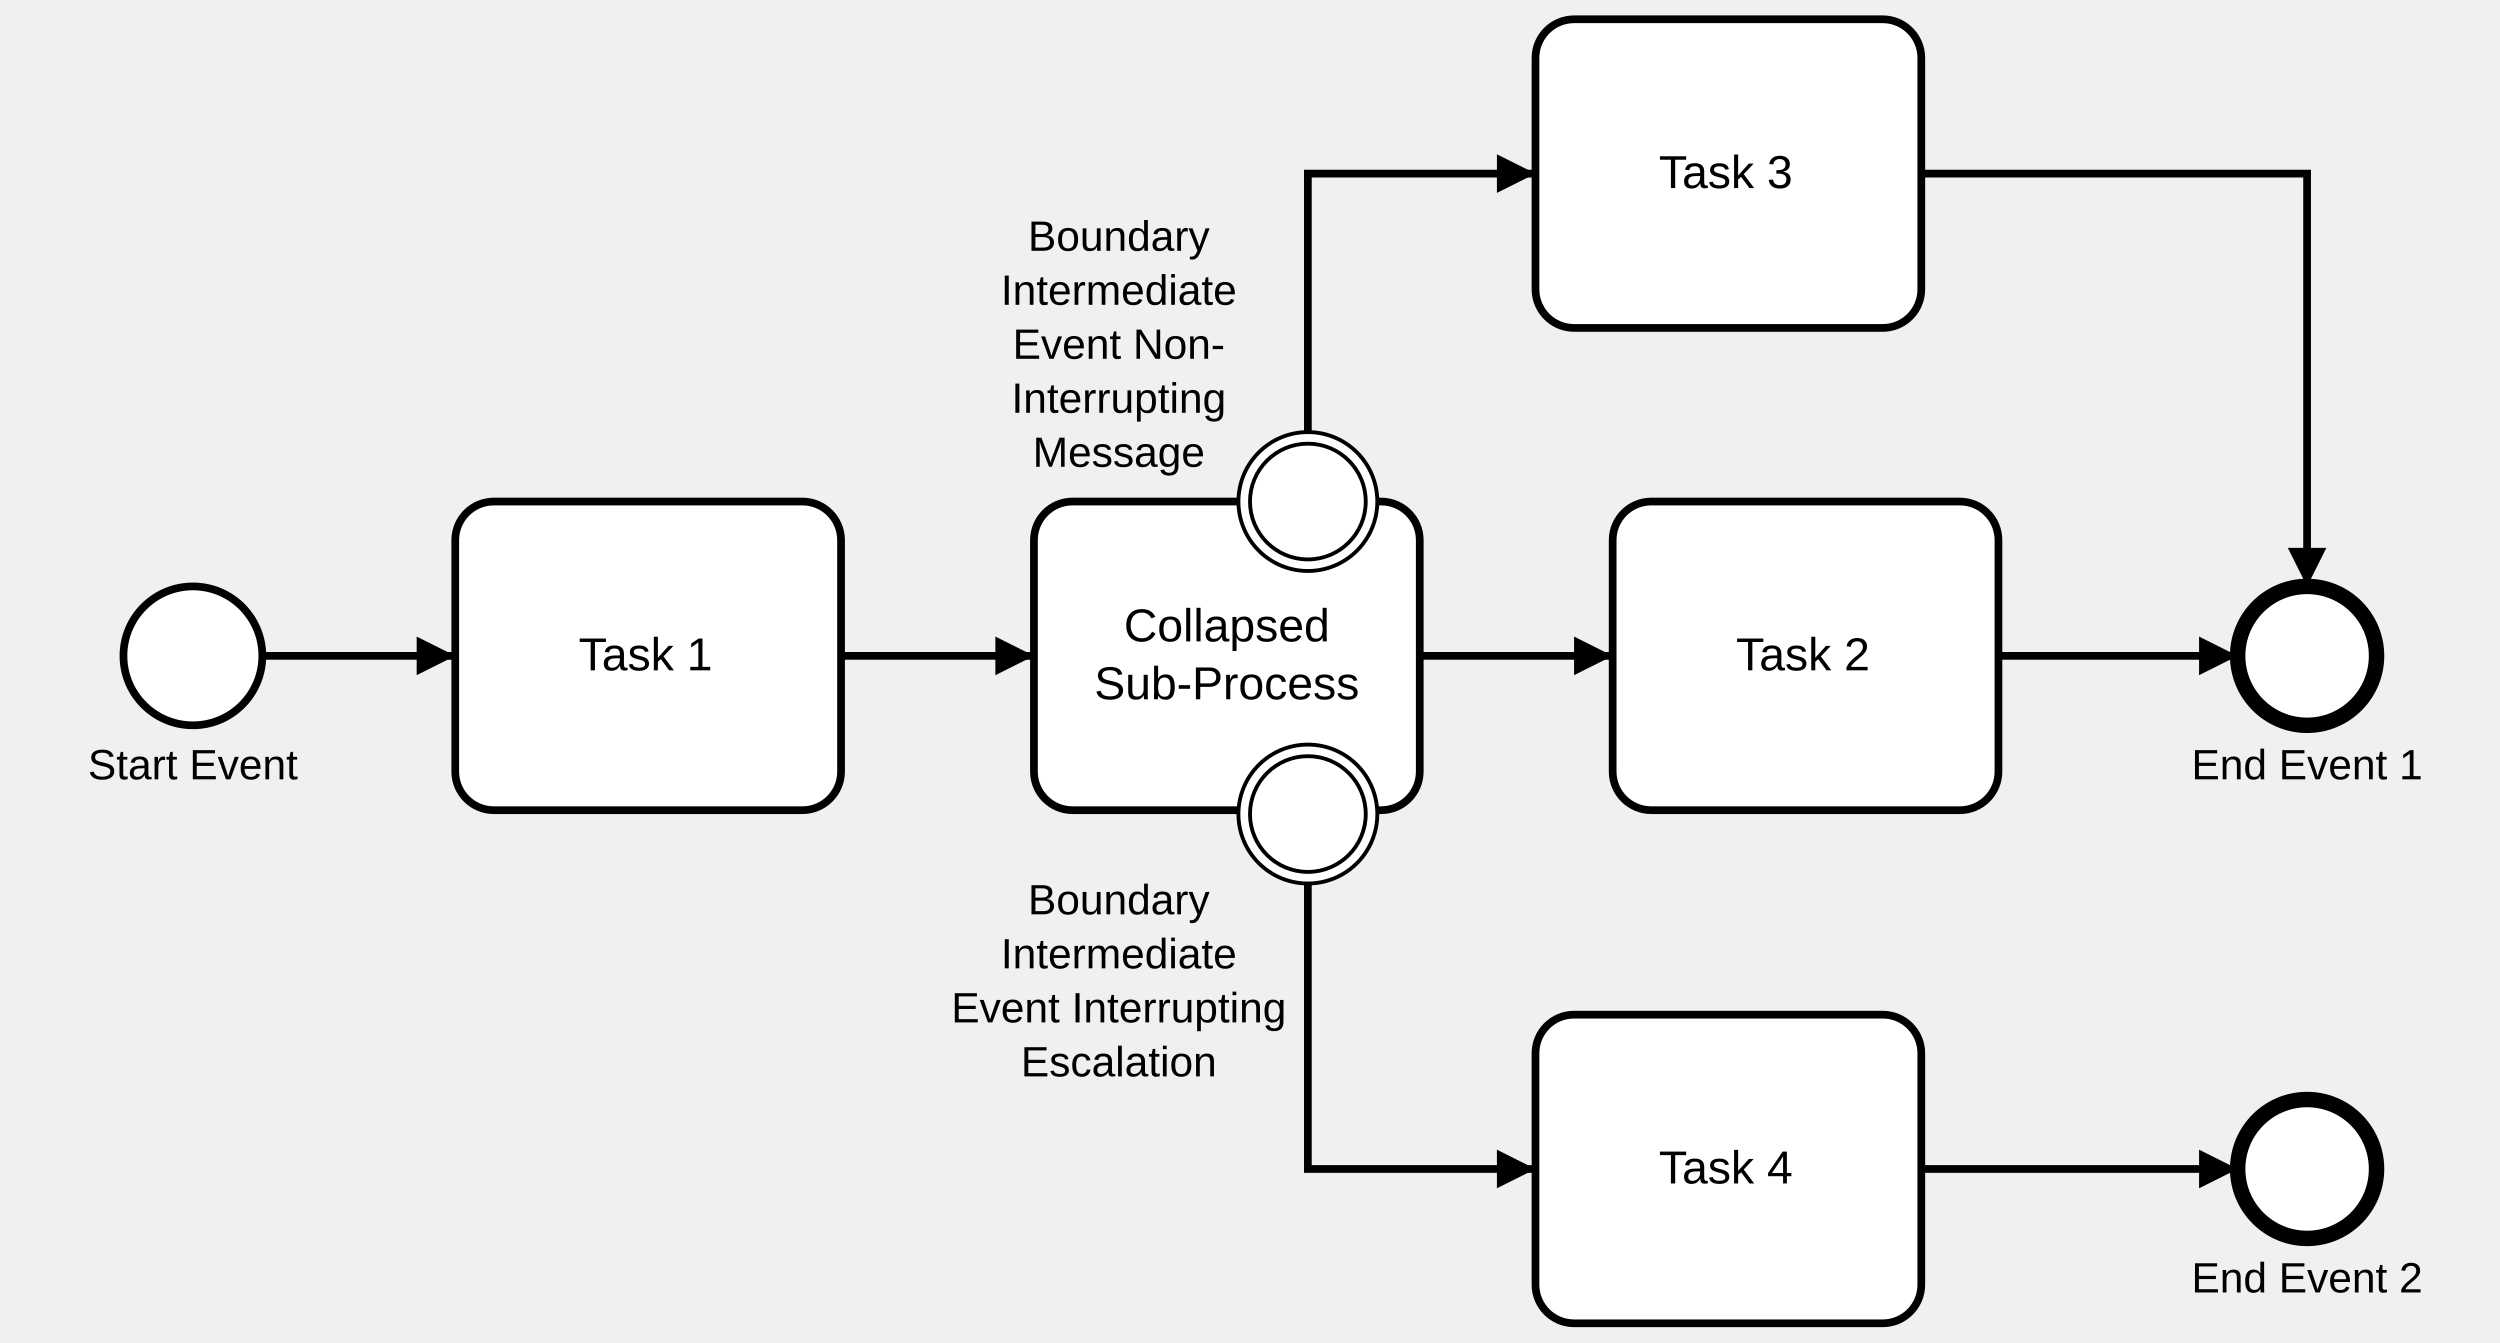
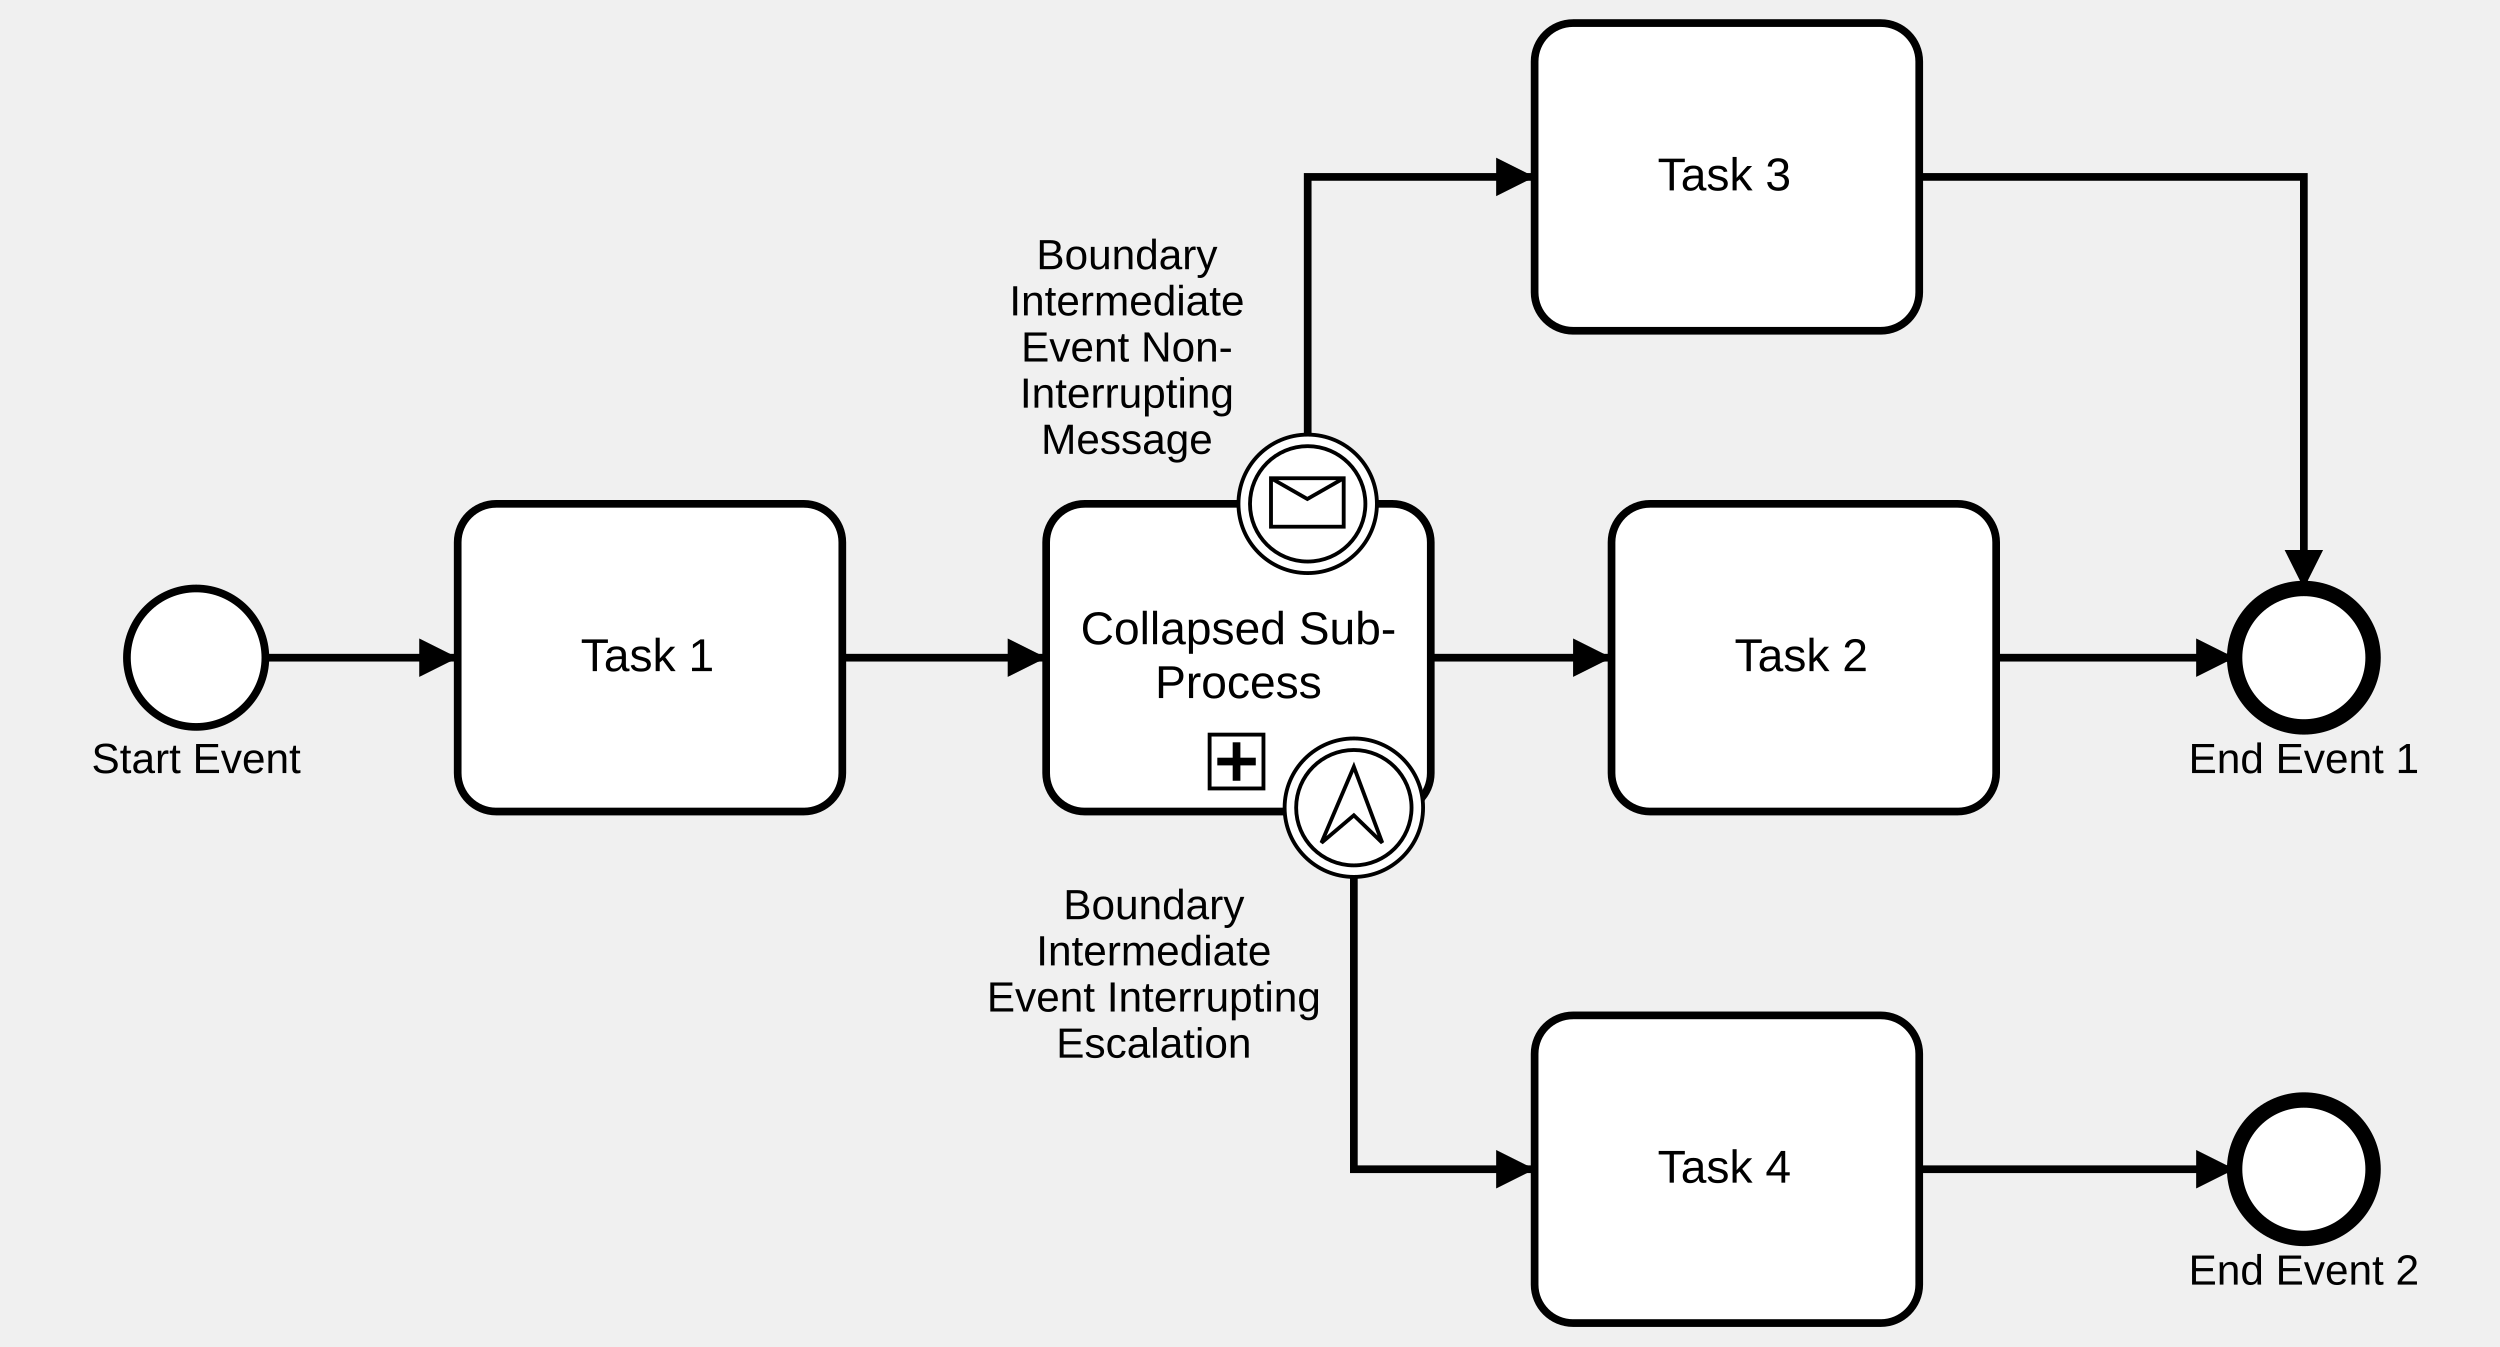
- <svg xmlns="http://www.w3.org/2000/svg" width="648" height="348" viewBox="141 -50 648 348" version="1.1">
+ <svg xmlns="http://www.w3.org/2000/svg" width="650" height="350" viewBox="140 -51 650 350" version="1.1">
  <defs>
-     <marker viewBox="0 0 20 20" markerWidth="10" markerHeight="10" orient="auto" refX="11" refY="10" id="markerSi19ia12u7">
+     <marker viewBox="0 0 20 20" markerWidth="10" markerHeight="10" orient="auto" refX="11" refY="10" id="markerSi8kf9c5x40">
      <path d="M 1 5 L 11 10 L 1 15 Z" fill="#000000" style="stroke-width: 1px; stroke-linecap: round; stroke-dasharray: 10000px, 1px;" />
    </marker>
-     <marker viewBox="0 0 20 20" markerWidth="20" markerHeight="20" orient="auto" refX="6" refY="6" id="markerSi19ia12u9">
+     <marker viewBox="0 0 20 20" markerWidth="20" markerHeight="20" orient="auto" refX="6" refY="6" id="markerSi8kf9c5x42">
      <circle cx="6" cy="6" r="5" fill="#ffffff" stroke="#000000" style="stroke-width: 1px; stroke-linecap: round; stroke-dasharray: 10000px, 1px;" />
    </marker>
-     <marker viewBox="0 0 20 20" markerWidth="20" markerHeight="20" orient="auto" refX="11" refY="10" id="markerSi19ia12ub">
+     <marker viewBox="0 0 20 20" markerWidth="20" markerHeight="20" orient="auto" refX="11" refY="10" id="markerSi8kf9c5x44">
      <path d="M 1 5 L 11 10 L 1 15 Z" fill="#ffffff" stroke="#000000" style="stroke-width: 1px; stroke-linecap: round; stroke-dasharray: 10000px, 1px;" />
    </marker>
-     <marker viewBox="0 0 20 20" markerWidth="10" markerHeight="10" orient="auto" refX="11" refY="10" id="markerSi19ia12ud">
+     <marker viewBox="0 0 20 20" markerWidth="10" markerHeight="10" orient="auto" refX="11" refY="10" id="markerSi8kf9c5x46">
      <path d="M 1 5 L 11 10 L 1 15" fill="#ffffff" stroke="#000000" style="stroke-width: 1px; stroke-linecap: round; stroke-dasharray: 10000px, 1px;" />
    </marker>
-     <marker viewBox="0 0 20 20" markerWidth="10" markerHeight="10" orient="auto" refX="-1" refY="10" id="markerSi19ia12uf">
+     <marker viewBox="0 0 20 20" markerWidth="10" markerHeight="10" orient="auto" refX="-1" refY="10" id="markerSi8kf9c5x48">
      <path d="M 0 10 L 8 6 L 16 10 L 8 14 Z" fill="#ffffff" stroke="#000000" style="stroke-width: 1px; stroke-linecap: round; stroke-dasharray: 10000px, 1px;" />
    </marker>
-     <marker viewBox="0 0 20 20" markerWidth="10" markerHeight="10" orient="auto" refX="-5" refY="10" id="markerSi19ia12uh">
+     <marker viewBox="0 0 20 20" markerWidth="10" markerHeight="10" orient="auto" refX="-5" refY="10" id="markerSi8kf9c5x4a">
      <path d="M 1 4 L 5 16" fill="#000000" stroke="#000000" style="stroke-width: 1px; stroke-linecap: round; stroke-dasharray: 10000px, 1px;" />
    </marker>
  </defs>
-   <g class=" djs-group djs-shape" data-element-id="StartEvent_1" transform="matrix(1,0,0,1,173,102)" style="display: block; touch-action: pan-y; -webkit-user-select: none; -webkit-user-drag: none; -webkit-tap-highlight-color: rgba(0, 0, 0, 0);">
-     <rect fill="none" class="djs-outline" x="-5" y="-5" width="46" height="46" />
-     <g class=" djs-visual">
-       <circle cx="18" cy="18" r="18" stroke="#000000" fill="#ffffff" style="stroke-width: 2px;" />
-     </g>
-     <rect x="0" y="0" width="36" height="36" fill="none" stroke="#ffffff" style="stroke-opacity: 0; stroke-width: 10px;" class="djs-hit" />
-   </g>
-   <g class=" djs-group djs-shape" data-element-id="StartEvent_1_label" transform="matrix(1,0,0,1,146,138)" style="display: block; touch-action: pan-y; -webkit-user-select: none; -webkit-user-drag: none; -webkit-tap-highlight-color: rgba(0, 0, 0, 0);">
-     <rect fill="none" class="djs-outline" x="-5" y="-5" width="100" height="30" />
-     <rect x="0" y="0" width="90" height="20" fill="none" stroke="#ffffff" style="stroke-opacity: 0; stroke-width: 10px;" class="djs-hit" />
-     <g class=" djs-visual">
-       <text class=" djs-label" style="font-family: Arial, sans-serif; font-size: 11px;">
-         <tspan x="17.789" y="14">Start Event</tspan>
-       </text>
-     </g>
-   </g>
-   <g class=" djs-group djs-shape" data-element-id="Task_1c3vgft" transform="matrix(1,0,0,1,259,80)" style="display: block; touch-action: pan-y; -webkit-user-select: none; -webkit-user-drag: none; -webkit-tap-highlight-color: rgba(0, 0, 0, 0);">
-     <rect fill="none" class="djs-outline" x="-5" y="-5" width="110" height="90" />
-     <rect x="0" y="0" width="100" height="80" fill="none" stroke="#ffffff" style="stroke-opacity: 0; stroke-width: 10px;" class="djs-hit" />
-     <g class=" djs-visual">
-       <rect x="0" y="0" width="100" height="80" rx="10" ry="10" stroke="#000000" fill="#ffffff" style="stroke-width: 2px;" />
-       <text class=" djs-label" style="font-family: Arial, sans-serif; font-size: 12px;">
-         <tspan x="31.992" y="43.75">Task 1</tspan>
-       </text>
-     </g>
-   </g>
-   <g class=" djs-group djs-connection" data-element-id="SequenceFlow_1ahwdq1" style="display: block; touch-action: pan-y; -webkit-user-select: none; -webkit-user-drag: none; -webkit-tap-highlight-color: rgba(0, 0, 0, 0);">
-     <polyline points="209,120 259,120 " fill="none" stroke="#ffffff" style="stroke-opacity: 0; stroke-width: 10px;" class="djs-hit" />
-     <g class=" djs-visual">
-       <path d="m  209,120L259,120 " fill="none" stroke="#000000" style="stroke-width: 2px; marker-end: url(#markerSi19ia12u7);" />
-     </g>
-   </g>
-   <g class=" djs-group djs-shape" data-element-id="SequenceFlow_1ahwdq1_label" transform="matrix(1,0,0,1,189,110)" style="display: none; touch-action: pan-y; -webkit-user-select: none; -webkit-user-drag: none; -webkit-tap-highlight-color: rgba(0, 0, 0, 0);">
-     <rect fill="none" class="djs-outline" x="-5" y="-5" width="100" height="30" />
-     <rect x="0" y="0" width="90" height="20" fill="none" stroke="#ffffff" style="stroke-opacity: 0; stroke-width: 10px;" class="djs-hit" />
-     <g class=" djs-visual">
-       <text class=" djs-label" style="font-family: Arial, sans-serif; font-size: 11px;">
-         <tspan x="45" y="0" />
-       </text>
-     </g>
-   </g>
-   <g class=" djs-group djs-shape" data-element-id="Task_0of82bv" transform="matrix(1,0,0,1,409,80)" style="display: block; touch-action: pan-y; -webkit-user-select: none; -webkit-user-drag: none; -webkit-tap-highlight-color: rgba(0, 0, 0, 0);">
-     <rect fill="none" class="djs-outline" x="-5" y="-5" width="110" height="90" />
-     <rect x="0" y="0" width="100" height="80" fill="none" stroke="#ffffff" style="stroke-opacity: 0; stroke-width: 10px;" class="djs-hit" />
-     <g class=" djs-visual">
-       <rect x="0" y="0" width="100" height="80" rx="10" ry="10" stroke="#000000" fill="#ffffff" style="stroke-width: 2px;" />
-       <text class=" djs-label" style="font-family: Arial, sans-serif; font-size: 12px;">
-         <tspan x="23.312" y="36.25">Collapsed</tspan>
-         <tspan x="15.648" y="51.25">Sub-Process</tspan>
-       </text>
-     </g>
-   </g>
-   <g class=" djs-group djs-connection" data-element-id="SequenceFlow_0fwsdyc" style="display: block; touch-action: pan-y; -webkit-user-select: none; -webkit-user-drag: none; -webkit-tap-highlight-color: rgba(0, 0, 0, 0);">
-     <polyline points="359,120 409,120 " fill="none" stroke="#ffffff" style="stroke-opacity: 0; stroke-width: 10px;" class="djs-hit" />
-     <g class=" djs-visual">
-       <path d="m  359,120L409,120 " fill="none" stroke="#000000" style="stroke-width: 2px; marker-end: url(#markerSi19ia12u7);" />
-     </g>
-   </g>
-   <g class=" djs-group djs-shape" data-element-id="SequenceFlow_0fwsdyc_label" transform="matrix(1,0,0,1,339,110)" style="display: none; touch-action: pan-y; -webkit-user-select: none; -webkit-user-drag: none; -webkit-tap-highlight-color: rgba(0, 0, 0, 0);">
-     <rect fill="none" class="djs-outline" x="-5" y="-5" width="100" height="30" />
-     <rect x="0" y="0" width="90" height="20" fill="none" stroke="#ffffff" style="stroke-opacity: 0; stroke-width: 10px;" class="djs-hit" />
-     <g class=" djs-visual">
-       <text class=" djs-label" style="font-family: Arial, sans-serif; font-size: 11px;">
-         <tspan x="45" y="0" />
-       </text>
-     </g>
-   </g>
-   <g class=" djs-group djs-shape" data-element-id="Task_0y2k8ne" transform="matrix(1,0,0,1,559,80)" style="display: block; touch-action: pan-y; -webkit-user-select: none; -webkit-user-drag: none; -webkit-tap-highlight-color: rgba(0, 0, 0, 0);">
-     <rect fill="none" class="djs-outline" x="-5" y="-5" width="110" height="90" />
-     <rect x="0" y="0" width="100" height="80" fill="none" stroke="#ffffff" style="stroke-opacity: 0; stroke-width: 10px;" class="djs-hit" />
-     <g class=" djs-visual">
-       <rect x="0" y="0" width="100" height="80" rx="10" ry="10" stroke="#000000" fill="#ffffff" style="stroke-width: 2px;" />
-       <text class=" djs-label" style="font-family: Arial, sans-serif; font-size: 12px;">
-         <tspan x="31.992" y="43.75">Task 2</tspan>
-       </text>
-     </g>
-   </g>
-   <g class=" djs-group djs-connection" data-element-id="SequenceFlow_012q4nr" style="display: block; touch-action: pan-y; -webkit-user-select: none; -webkit-user-drag: none; -webkit-tap-highlight-color: rgba(0, 0, 0, 0);">
-     <polyline points="509,120 559,120 " fill="none" stroke="#ffffff" style="stroke-opacity: 0; stroke-width: 10px;" class="djs-hit" />
-     <g class=" djs-visual">
-       <path d="m  509,120L559,120 " fill="none" stroke="#000000" style="stroke-width: 2px; marker-end: url(#markerSi19ia12u7);" />
-     </g>
-   </g>
-   <g class=" djs-group djs-shape" data-element-id="SequenceFlow_012q4nr_label" transform="matrix(1,0,0,1,489,110)" style="display: none; touch-action: pan-y; -webkit-user-select: none; -webkit-user-drag: none; -webkit-tap-highlight-color: rgba(0, 0, 0, 0);">
-     <rect fill="none" class="djs-outline" x="-5" y="-5" width="100" height="30" />
-     <rect x="0" y="0" width="90" height="20" fill="none" stroke="#ffffff" style="stroke-opacity: 0; stroke-width: 10px;" class="djs-hit" />
-     <g class=" djs-visual">
-       <text class=" djs-label" style="font-family: Arial, sans-serif; font-size: 11px;">
-         <tspan x="45" y="0" />
-       </text>
-     </g>
-   </g>
-   <g class=" djs-group djs-shape" data-element-id="EndEvent_055x5cn" transform="matrix(1,0,0,1,721,102)" style="display: block; touch-action: pan-y; -webkit-user-select: none; -webkit-user-drag: none; -webkit-tap-highlight-color: rgba(0, 0, 0, 0);">
-     <rect fill="none" class="djs-outline" x="-5" y="-5" width="46" height="46" />
-     <rect x="0" y="0" width="36" height="36" fill="none" stroke="#ffffff" style="stroke-opacity: 0; stroke-width: 10px;" class="djs-hit" />
-     <g class=" djs-visual">
-       <circle cx="18" cy="18" r="18" stroke="#000000" fill="#ffffff" style="stroke-width: 4px;" />
-     </g>
-   </g>
-   <g class=" djs-group djs-shape" data-element-id="EndEvent_055x5cn_label" transform="matrix(1,0,0,1,694,138)" style="display: block; touch-action: pan-y; -webkit-user-select: none; -webkit-user-drag: none; -webkit-tap-highlight-color: rgba(0, 0, 0, 0);">
-     <rect fill="none" class="djs-outline" x="-5" y="-5" width="100" height="30" />
-     <rect x="0" y="0" width="90" height="20" fill="none" stroke="#ffffff" style="stroke-opacity: 0; stroke-width: 10px;" class="djs-hit" />
-     <g class=" djs-visual">
-       <text class=" djs-label" style="font-family: Arial, sans-serif; font-size: 11px;">
-         <tspan x="15.031" y="14">End Event 1</tspan>
-       </text>
-     </g>
-   </g>
-   <g class=" djs-group djs-connection" data-element-id="SequenceFlow_1hd0ehv" style="display: block; touch-action: pan-y; -webkit-user-select: none; -webkit-user-drag: none; -webkit-tap-highlight-color: rgba(0, 0, 0, 0);">
-     <polyline points="659,120 721,120 " fill="none" stroke="#ffffff" style="stroke-opacity: 0; stroke-width: 10px;" class="djs-hit" />
-     <g class=" djs-visual">
-       <path d="m  659,120L721,120 " fill="none" stroke="#000000" style="stroke-width: 2px; marker-end: url(#markerSi19ia12u7);" />
-     </g>
-   </g>
-   <g class=" djs-group djs-shape" data-element-id="SequenceFlow_1hd0ehv_label" transform="matrix(1,0,0,1,655,110)" style="display: none; touch-action: pan-y; -webkit-user-select: none; -webkit-user-drag: none; -webkit-tap-highlight-color: rgba(0, 0, 0, 0);">
-     <rect fill="none" class="djs-outline" x="-5" y="-5" width="100" height="30" />
-     <rect x="0" y="0" width="90" height="20" fill="none" stroke="#ffffff" style="stroke-opacity: 0; stroke-width: 10px;" class="djs-hit" />
-     <g class=" djs-visual">
-       <text class=" djs-label" style="font-family: Arial, sans-serif; font-size: 11px;">
-         <tspan x="45" y="0" />
-       </text>
-     </g>
-   </g>
-   <g class=" djs-group djs-shape" data-element-id="IntermediateThrowEvent_1i3kzuk" transform="matrix(1,0,0,1,462,143)" style="display: block; touch-action: pan-y; -webkit-user-select: none; -webkit-user-drag: none; -webkit-tap-highlight-color: rgba(0, 0, 0, 0);">
-     <rect fill="none" class="djs-outline" x="-5" y="-5" width="46" height="46" />
-     <rect x="0" y="0" width="36" height="36" fill="none" stroke="#ffffff" style="stroke-opacity: 0; stroke-width: 10px;" class="djs-hit" />
-     <g class=" djs-visual">
-       <circle cx="18" cy="18" r="18" stroke="#000000" fill="#ffffff" style="stroke-width: 1px;" />
-       <circle cx="18" cy="18" r="15" stroke="#000000" fill="none" style="stroke-width: 1px;" />
-     </g>
-   </g>
-   <g class=" djs-group djs-shape" data-element-id="IntermediateThrowEvent_1i3kzuk_label" transform="matrix(1,0,0,1,386,173)" style="display: block; touch-action: pan-y; -webkit-user-select: none; -webkit-user-drag: none; -webkit-tap-highlight-color: rgba(0, 0, 0, 0);">
-     <rect fill="none" class="djs-outline" x="-5" y="-5" width="100" height="30" />
-     <rect x="0" y="0" width="90" height="20" fill="none" stroke="#ffffff" style="stroke-opacity: 0; stroke-width: 10px;" class="djs-hit" />
-     <g class=" djs-visual">
-       <text class=" djs-label" style="font-family: Arial, sans-serif; font-size: 11px;">
-         <tspan x="21.453" y="14">Boundary </tspan>
-         <tspan x="14.422" y="28">Intermediate </tspan>
-         <tspan x="1.578" y="42">Event Interrupting </tspan>
-         <tspan x="19.617" y="56">Escalation   </tspan>
-       </text>
-     </g>
-   </g>
-   <g class=" djs-group djs-shape" data-element-id="Task_0gkodk9" transform="matrix(1,0,0,1,539,213)" style="display: block; touch-action: pan-y; -webkit-user-select: none; -webkit-user-drag: none; -webkit-tap-highlight-color: rgba(0, 0, 0, 0);">
-     <rect fill="none" class="djs-outline" x="-5" y="-5" width="110" height="90" />
-     <rect x="0" y="0" width="100" height="80" fill="none" stroke="#ffffff" style="stroke-opacity: 0; stroke-width: 10px;" class="djs-hit" />
-     <g class=" djs-visual">
-       <rect x="0" y="0" width="100" height="80" rx="10" ry="10" stroke="#000000" fill="#ffffff" style="stroke-width: 2px;" />
-       <text class=" djs-label" style="font-family: Arial, sans-serif; font-size: 12px;">
-         <tspan x="31.992" y="43.75">Task 4</tspan>
-       </text>
-     </g>
-   </g>
-   <g class=" djs-group djs-connection" data-element-id="SequenceFlow_1ord30n" style="display: block; touch-action: pan-y; -webkit-user-select: none; -webkit-user-drag: none; -webkit-tap-highlight-color: rgba(0, 0, 0, 0);">
-     <polyline points="480,179 480,253 539,253 " fill="none" stroke="#ffffff" style="stroke-opacity: 0; stroke-width: 10px;" class="djs-hit" />
-     <g class=" djs-visual">
-       <path d="m  480,179L480,253 L539,253 " fill="none" stroke="#000000" style="stroke-width: 2px; marker-end: url(#markerSi19ia12u7);" />
-     </g>
-   </g>
-   <g class=" djs-group djs-shape" data-element-id="SequenceFlow_1ord30n_label" transform="matrix(1,0,0,1,631,265)" style="display: none; touch-action: pan-y; -webkit-user-select: none; -webkit-user-drag: none; -webkit-tap-highlight-color: rgba(0, 0, 0, 0);">
-     <rect fill="none" class="djs-outline" x="-5" y="-5" width="100" height="30" />
-     <rect x="0" y="0" width="90" height="20" fill="none" stroke="#ffffff" style="stroke-opacity: 0; stroke-width: 10px;" class="djs-hit" />
-     <g class=" djs-visual">
-       <text class=" djs-label" style="font-family: Arial, sans-serif; font-size: 11px;">
-         <tspan x="45" y="0" />
-       </text>
-     </g>
-   </g>
-   <g class=" djs-group djs-shape" data-element-id="EndEvent_0b93vkr" transform="matrix(1,0,0,1,721,235)" style="display: block; touch-action: pan-y; -webkit-user-select: none; -webkit-user-drag: none; -webkit-tap-highlight-color: rgba(0, 0, 0, 0);">
-     <rect fill="none" class="djs-outline" x="-5" y="-5" width="46" height="46" />
-     <rect x="0" y="0" width="36" height="36" fill="none" stroke="#ffffff" style="stroke-opacity: 0; stroke-width: 10px;" class="djs-hit" />
-     <g class=" djs-visual">
-       <circle cx="18" cy="18" r="18" stroke="#000000" fill="#ffffff" style="stroke-width: 4px;" />
-     </g>
-   </g>
-   <g class=" djs-group djs-shape" data-element-id="EndEvent_0b93vkr_label" transform="matrix(1,0,0,1,694,271)" style="display: block; touch-action: pan-y; -webkit-user-select: none; -webkit-user-drag: none; -webkit-tap-highlight-color: rgba(0, 0, 0, 0);">
-     <rect fill="none" class="djs-outline" x="-5" y="-5" width="100" height="30" />
-     <rect x="0" y="0" width="90" height="20" fill="none" stroke="#ffffff" style="stroke-opacity: 0; stroke-width: 10px;" class="djs-hit" />
-     <g class=" djs-visual">
-       <text class=" djs-label" style="font-family: Arial, sans-serif; font-size: 11px;">
-         <tspan x="15.031" y="14">End Event 2</tspan>
-       </text>
-     </g>
-   </g>
-   <g class=" djs-group djs-connection" data-element-id="SequenceFlow_0im34fl" style="display: block; touch-action: pan-y; -webkit-user-select: none; -webkit-user-drag: none; -webkit-tap-highlight-color: rgba(0, 0, 0, 0);">
-     <polyline points="639,253 721,253 " fill="none" stroke="#ffffff" style="stroke-opacity: 0; stroke-width: 10px;" class="djs-hit" />
-     <g class=" djs-visual">
-       <path d="m  639,253L721,253 " fill="none" stroke="#000000" style="stroke-width: 2px; marker-end: url(#markerSi19ia12u7);" />
-     </g>
-   </g>
-   <g class=" djs-group djs-shape" data-element-id="SequenceFlow_0im34fl_label" transform="matrix(1,0,0,1,635,243)" style="display: none; touch-action: pan-y; -webkit-user-select: none; -webkit-user-drag: none; -webkit-tap-highlight-color: rgba(0, 0, 0, 0);">
-     <rect fill="none" class="djs-outline" x="-5" y="-5" width="100" height="30" />
-     <rect x="0" y="0" width="90" height="20" fill="none" stroke="#ffffff" style="stroke-opacity: 0; stroke-width: 10px;" class="djs-hit" />
-     <g class=" djs-visual">
-       <text class=" djs-label" style="font-family: Arial, sans-serif; font-size: 11px;">
-         <tspan x="45" y="0" />
-       </text>
-     </g>
-   </g>
-   <g class=" djs-group djs-shape" data-element-id="IntermediateThrowEvent_1a00fe1" transform="matrix(1,0,0,1,462,62)" style="display: block; touch-action: pan-y; -webkit-user-select: none; -webkit-user-drag: none; -webkit-tap-highlight-color: rgba(0, 0, 0, 0);">
-     <rect fill="none" class="djs-outline" x="-5" y="-5" width="46" height="46" />
-     <rect x="0" y="0" width="36" height="36" fill="none" stroke="#ffffff" style="stroke-opacity: 0; stroke-width: 10px;" class="djs-hit" />
-     <g class=" djs-visual">
-       <circle cx="18" cy="18" r="18" stroke="#000000" fill="#ffffff" style="stroke-width: 1px;" />
-       <circle cx="18" cy="18" r="15" stroke="#000000" fill="none" style="stroke-width: 1px;" />
-     </g>
-   </g>
-   <g class=" djs-group djs-shape" data-element-id="IntermediateThrowEvent_1a00fe1_label" transform="matrix(1,0,0,1,386,1)" style="display: block; touch-action: pan-y; -webkit-user-select: none; -webkit-user-drag: none; -webkit-tap-highlight-color: rgba(0, 0, 0, 0);">
-     <rect fill="none" class="djs-outline" x="-5" y="-5" width="100" height="30" />
-     <rect x="0" y="0" width="90" height="20" fill="none" stroke="#ffffff" style="stroke-opacity: 0; stroke-width: 10px;" class="djs-hit" />
-     <g class=" djs-visual">
-       <text class=" djs-label" style="font-family: Arial, sans-serif; font-size: 11px;">
-         <tspan x="21.453" y="14">Boundary </tspan>
-         <tspan x="14.422" y="28">Intermediate </tspan>
-         <tspan x="17.484" y="42">Event Non-</tspan>
-         <tspan x="17.172" y="56">Interrupting </tspan>
-         <tspan x="22.68" y="70">Message    </tspan>
-       </text>
-     </g>
-   </g>
-   <g class=" djs-group djs-shape" data-element-id="Task_0md1fu9" transform="matrix(1,0,0,1,539,-45)" style="display: block; touch-action: pan-y; -webkit-user-select: none; -webkit-user-drag: none; -webkit-tap-highlight-color: rgba(0, 0, 0, 0);">
-     <rect fill="none" class="djs-outline" x="-5" y="-5" width="110" height="90" />
-     <rect x="0" y="0" width="100" height="80" fill="none" stroke="#ffffff" style="stroke-opacity: 0; stroke-width: 10px;" class="djs-hit" />
-     <g class=" djs-visual">
-       <rect x="0" y="0" width="100" height="80" rx="10" ry="10" stroke="#000000" fill="#ffffff" style="stroke-width: 2px;" />
-       <text class=" djs-label" style="font-family: Arial, sans-serif; font-size: 12px;">
-         <tspan x="31.992" y="43.75">Task 3</tspan>
-       </text>
-     </g>
-   </g>
-   <g class=" djs-group djs-connection" data-element-id="SequenceFlow_128aeo1" style="display: block; touch-action: pan-y; -webkit-user-select: none; -webkit-user-drag: none; -webkit-tap-highlight-color: rgba(0, 0, 0, 0);">
-     <polyline points="480,62 480,-5 539,-5 " fill="none" stroke="#ffffff" style="stroke-opacity: 0; stroke-width: 10px;" class="djs-hit" />
-     <g class=" djs-visual">
-       <path d="m  480,62L480,-5 L539,-5 " fill="none" stroke="#000000" style="stroke-width: 2px; marker-end: url(#markerSi19ia12u7);" />
-     </g>
-   </g>
-   <g class=" djs-group djs-shape" data-element-id="SequenceFlow_128aeo1_label" transform="matrix(1,0,0,1,478,71)" style="display: none; touch-action: pan-y; -webkit-user-select: none; -webkit-user-drag: none; -webkit-tap-highlight-color: rgba(0, 0, 0, 0);">
-     <rect fill="none" class="djs-outline" x="-5" y="-5" width="100" height="30" />
-     <rect x="0" y="0" width="90" height="20" fill="none" stroke="#ffffff" style="stroke-opacity: 0; stroke-width: 10px;" class="djs-hit" />
-     <g class=" djs-visual">
-       <text class=" djs-label" style="font-family: Arial, sans-serif; font-size: 11px;">
-         <tspan x="45" y="0" />
-       </text>
-     </g>
-   </g>
-   <g class=" djs-group djs-connection" data-element-id="SequenceFlow_0x9i45q" style="display: block; touch-action: pan-y; -webkit-user-select: none; -webkit-user-drag: none; -webkit-tap-highlight-color: rgba(0, 0, 0, 0);">
-     <polyline points="639,-5 739,-5 739,102 " fill="none" stroke="#ffffff" style="stroke-opacity: 0; stroke-width: 10px;" class="djs-hit" />
-     <g class=" djs-visual">
-       <path d="m  639,-5L739,-5 L739,102 " fill="none" stroke="#000000" style="stroke-width: 2px; marker-end: url(#markerSi19ia12u7);" />
-     </g>
-   </g>
-   <g class=" djs-group djs-shape" data-element-id="SequenceFlow_0x9i45q_label" transform="matrix(1,0,0,1,645,47.5)" style="display: none; touch-action: pan-y; -webkit-user-select: none; -webkit-user-drag: none; -webkit-tap-highlight-color: rgba(0, 0, 0, 0);">
-     <rect fill="none" class="djs-outline" x="-5" y="-5" width="100" height="30" />
-     <rect x="0" y="0" width="90" height="20" fill="none" stroke="#ffffff" style="stroke-opacity: 0; stroke-width: 10px;" class="djs-hit" />
-     <g class=" djs-visual">
-       <text class=" djs-label" style="font-family: Arial, sans-serif; font-size: 11px;">
-         <tspan x="45" y="0" />
-       </text>
+   <g class="djs-group">
+     <g data-element-id="StartEvent_1" transform="matrix(1,0,0,1,173,102)" class="djs-element djs-shape" style="display: block;">
+       <rect fill="none" class="djs-outline" x="-6" y="-6" width="48" height="48" />
+       <g class="djs-visual">
+         <circle cx="18" cy="18" r="18" stroke="#000000" fill="#ffffff" style="stroke-width: 2px;" />
+       </g>
+       <rect x="0" y="0" width="36" height="36" fill="none" stroke="#ffffff" style="stroke-opacity: 0; stroke-width: 15px;" class="djs-hit" />
+     </g>
+   </g>
+   <g class="djs-group">
+     <g data-element-id="StartEvent_1_label" class="djs-element djs-shape" transform="matrix(1,0,0,1,146,138)" style="display: block;">
+       <rect fill="none" class="djs-outline" x="-6" y="-6" width="102" height="32" />
+       <g class="djs-visual">
+         <text class=" djs-label" style="font-family: Arial, sans-serif; font-size: 11px;">
+           <tspan x="17.789" y="12">Start Event</tspan>
+         </text>
+       </g>
+       <rect x="0" y="0" width="90" height="20" fill="none" stroke="#ffffff" style="stroke-opacity: 0; stroke-width: 15px;" class="djs-hit" />
+     </g>
+   </g>
+   <g class="djs-group">
+     <g data-element-id="Task_1c3vgft" class="djs-element djs-shape" transform="matrix(1,0,0,1,259,80)" style="display: block;">
+       <rect fill="none" class="djs-outline" x="-6" y="-6" width="112" height="92" />
+       <g class="djs-visual">
+         <rect x="0" y="0" width="100" height="80" rx="10" ry="10" stroke="#000000" fill="#ffffff" style="stroke-width: 2px;" />
+         <text class=" djs-label" style="font-family: Arial, sans-serif; font-size: 12px;">
+           <tspan x="31.992" y="43.5">Task 1</tspan>
+         </text>
+       </g>
+       <rect x="0" y="0" width="100" height="80" fill="none" stroke="#ffffff" style="stroke-opacity: 0; stroke-width: 15px;" class="djs-hit" />
+     </g>
+   </g>
+   <g class="djs-group">
+     <g data-element-id="Task_0y2k8ne" class="djs-element djs-shape" transform="matrix(1,0,0,1,559,80)" style="display: block;">
+       <rect fill="none" class="djs-outline" x="-6" y="-6" width="112" height="92" />
+       <g class="djs-visual">
+         <rect x="0" y="0" width="100" height="80" rx="10" ry="10" stroke="#000000" fill="#ffffff" style="stroke-width: 2px;" />
+         <text class=" djs-label" style="font-family: Arial, sans-serif; font-size: 12px;">
+           <tspan x="31.992" y="43.5">Task 2</tspan>
+         </text>
+       </g>
+       <rect x="0" y="0" width="100" height="80" fill="none" stroke="#ffffff" style="stroke-opacity: 0; stroke-width: 15px;" class="djs-hit" />
+     </g>
+   </g>
+   <g class="djs-group">
+     <g data-element-id="EndEvent_055x5cn" transform="matrix(1,0,0,1,721,102)" class="djs-element djs-shape" style="display: block;">
+       <rect fill="none" class="djs-outline" x="-6" y="-6" width="48" height="48" />
+       <g class="djs-visual">
+         <circle cx="18" cy="18" r="18" stroke="#000000" fill="#ffffff" style="stroke-width: 4px;" />
+       </g>
+       <rect x="0" y="0" width="36" height="36" fill="none" stroke="#ffffff" style="stroke-opacity: 0; stroke-width: 15px;" class="djs-hit" />
+     </g>
+   </g>
+   <g class="djs-group">
+     <g data-element-id="EndEvent_055x5cn_label" class="djs-element djs-shape" transform="matrix(1,0,0,1,694,138)" style="display: block;">
+       <rect fill="none" class="djs-outline" x="-6" y="-6" width="102" height="32" />
+       <g class="djs-visual">
+         <text class=" djs-label" style="font-family: Arial, sans-serif; font-size: 11px;">
+           <tspan x="15.031" y="12">End Event 1</tspan>
+         </text>
+       </g>
+       <rect x="0" y="0" width="90" height="20" fill="none" stroke="#ffffff" style="stroke-opacity: 0; stroke-width: 15px;" class="djs-hit" />
+     </g>
+   </g>
+   <g class="djs-group">
+     <g data-element-id="Task_0gkodk9" class="djs-element djs-shape" transform="matrix(1,0,0,1,539,213)" style="display: block;">
+       <rect fill="none" class="djs-outline" x="-6" y="-6" width="112" height="92" />
+       <g class="djs-visual">
+         <rect x="0" y="0" width="100" height="80" rx="10" ry="10" stroke="#000000" fill="#ffffff" style="stroke-width: 2px;" />
+         <text class=" djs-label" style="font-family: Arial, sans-serif; font-size: 12px;">
+           <tspan x="31.992" y="43.5">Task 4</tspan>
+         </text>
+       </g>
+       <rect x="0" y="0" width="100" height="80" fill="none" stroke="#ffffff" style="stroke-opacity: 0; stroke-width: 15px;" class="djs-hit" />
+     </g>
+   </g>
+   <g class="djs-group">
+     <g data-element-id="EndEvent_0b93vkr" transform="matrix(1,0,0,1,721,235)" class="djs-element djs-shape" style="display: block;">
+       <rect fill="none" class="djs-outline" x="-6" y="-6" width="48" height="48" />
+       <g class="djs-visual">
+         <circle cx="18" cy="18" r="18" stroke="#000000" fill="#ffffff" style="stroke-width: 4px;" />
+       </g>
+       <rect x="0" y="0" width="36" height="36" fill="none" stroke="#ffffff" style="stroke-opacity: 0; stroke-width: 15px;" class="djs-hit" />
+     </g>
+   </g>
+   <g class="djs-group">
+     <g data-element-id="EndEvent_0b93vkr_label" class="djs-element djs-shape" transform="matrix(1,0,0,1,694,271)" style="display: block;">
+       <rect fill="none" class="djs-outline" x="-6" y="-6" width="102" height="32" />
+       <g class="djs-visual">
+         <text class=" djs-label" style="font-family: Arial, sans-serif; font-size: 11px;">
+           <tspan x="15.031" y="12">End Event 2</tspan>
+         </text>
+       </g>
+       <rect x="0" y="0" width="90" height="20" fill="none" stroke="#ffffff" style="stroke-opacity: 0; stroke-width: 15px;" class="djs-hit" />
+     </g>
+   </g>
+   <g class="djs-group">
+     <g data-element-id="Task_0md1fu9" class="djs-element djs-shape" transform="matrix(1,0,0,1,539,-45)" style="display: block;">
+       <rect fill="none" class="djs-outline" x="-6" y="-6" width="112" height="92" />
+       <g class="djs-visual">
+         <rect x="0" y="0" width="100" height="80" rx="10" ry="10" stroke="#000000" fill="#ffffff" style="stroke-width: 2px;" />
+         <text class=" djs-label" style="font-family: Arial, sans-serif; font-size: 12px;">
+           <tspan x="31.992" y="43.5">Task 3</tspan>
+         </text>
+       </g>
+       <rect x="0" y="0" width="100" height="80" fill="none" stroke="#ffffff" style="stroke-opacity: 0; stroke-width: 15px;" class="djs-hit" />
+     </g>
+   </g>
+   <g class="djs-group">
+     <g data-element-id="SubProcess_05a3g1i" class="djs-element djs-shape" transform="matrix(1,0,0,1,412,80)" style="display: block;">
+       <rect fill="none" class="djs-outline" x="-6" y="-6" width="112" height="92" />
+       <g class="djs-visual">
+         <rect x="0" y="0" width="100" height="80" rx="10" ry="10" stroke="#000000" fill="#ffffff" style="stroke-width: 2px;" />
+         <text class=" djs-label" style="font-family: Arial, sans-serif; font-size: 12px;">
+           <tspan x="8.969" y="36.5">Collapsed Sub-</tspan>
+           <tspan x="28.32" y="50.5">Process </tspan>
+         </text>
+         <rect x="0" y="0" width="14" height="14" rx="0" ry="0" stroke="#000000" fill="#ffffff" transform="matrix(1,0,0,1,42.5,60)" style="stroke-width: 1px;" />
+         <path d="m42.5,60 m 7,2 l 0,10 m -5,-5 l 10,0" fill="none" stroke="#000000" style="stroke-width: 2px;" />
+       </g>
+       <rect x="0" y="0" width="100" height="80" fill="none" stroke="#ffffff" style="stroke-opacity: 0; stroke-width: 15px;" class="djs-hit" />
+     </g>
+   </g>
+   <g class="djs-group">
+     <g data-element-id="IntermediateCatchEvent_015o85v" transform="matrix(1,0,0,1,474,141)" class="djs-element djs-shape" style="display: block;">
+       <rect fill="none" class="djs-outline" x="-6" y="-6" width="48" height="48" />
+       <g class="djs-visual">
+         <circle cx="18" cy="18" r="18" stroke="#000000" fill="#ffffff" style="stroke-width: 1px;" />
+         <circle cx="18" cy="18" r="15" stroke="#000000" fill="none" style="stroke-width: 1px;" />
+         <path d="m 18,19.98 c -2.808,2.382 -5.616,4.764 -8.424,7.146 2.808,-6.589 5.616,-13.179 8.424,-19.768 2.463,6.589 4.926,13.179 7.389,19.768 -2.463,-2.382 -4.926,-4.764 -7.389,-7.146 z" fill="none" stroke="#000000" style="stroke-width: 1px;" />
+       </g>
+       <rect x="0" y="0" width="36" height="36" fill="none" stroke="#ffffff" style="stroke-opacity: 0; stroke-width: 15px;" class="djs-hit" />
+     </g>
+   </g>
+   <g class="djs-group">
+     <g data-element-id="IntermediateCatchEvent_015o85v_label" class="djs-element djs-shape" transform="matrix(1,0,0,1,395,176)" style="display: block;">
+       <rect fill="none" class="djs-outline" x="-6" y="-6" width="102" height="32" />
+       <g class="djs-visual">
+         <text class=" djs-label" style="font-family: Arial, sans-serif; font-size: 11px;">
+           <tspan x="21.453" y="12">Boundary </tspan>
+           <tspan x="14.422" y="24">Intermediate </tspan>
+           <tspan x="1.578" y="36">Event Interrupting </tspan>
+           <tspan x="19.617" y="48">Escalation   </tspan>
+         </text>
+       </g>
+       <rect x="0" y="0" width="90" height="20" fill="none" stroke="#ffffff" style="stroke-opacity: 0; stroke-width: 15px;" class="djs-hit" />
+     </g>
+   </g>
+   <g class="djs-group">
+     <g data-element-id="IntermediateCatchEvent_1aa14pm" transform="matrix(1,0,0,1,462,62)" class="djs-element djs-shape" style="display: block;">
+       <rect fill="none" class="djs-outline" x="-6" y="-6" width="48" height="48" />
+       <g class="djs-visual">
+         <circle cx="18" cy="18" r="18" stroke="#000000" fill="#ffffff" style="stroke-width: 1px;" />
+         <circle cx="18" cy="18" r="15" stroke="#000000" fill="none" style="stroke-width: 1px;" />
+         <path d="m 8.46,11.34 l 0,12.6 l 18.9,0 l 0,-12.6 z l 9.45,5.4 l 9.45,-5.4" fill="#ffffff" stroke="#000000" style="stroke-width: 1px;" />
+       </g>
+       <rect x="0" y="0" width="36" height="36" fill="none" stroke="#ffffff" style="stroke-opacity: 0; stroke-width: 15px;" class="djs-hit" />
+     </g>
+   </g>
+   <g class="djs-group">
+     <g data-element-id="IntermediateCatchEvent_1aa14pm_label" class="djs-element djs-shape" transform="matrix(1,0,0,1,388,7)" style="display: block;">
+       <rect fill="none" class="djs-outline" x="-6" y="-6" width="102" height="32" />
+       <g class="djs-visual">
+         <text class=" djs-label" style="font-family: Arial, sans-serif; font-size: 11px;">
+           <tspan x="21.453" y="12">Boundary </tspan>
+           <tspan x="14.422" y="24">Intermediate </tspan>
+           <tspan x="17.484" y="36">Event Non-</tspan>
+           <tspan x="17.172" y="48">Interrupting </tspan>
+           <tspan x="22.68" y="60">Message    </tspan>
+         </text>
+       </g>
+       <rect x="0" y="0" width="90" height="20" fill="none" stroke="#ffffff" style="stroke-opacity: 0; stroke-width: 15px;" class="djs-hit" />
+     </g>
+   </g>
+   <g class="djs-group">
+     <g data-element-id="SequenceFlow_1ahwdq1" class="djs-element djs-connection" style="display: block;">
+       <rect fill="none" class="djs-outline" x="203" y="114" width="62" height="12" />
+       <g class="djs-visual">
+         <path d="m  209,120L259,120 " fill="none" stroke="#000000" style="stroke-width: 2px; marker-end: url(#markerSi8kf9c5x40);" />
+       </g>
+       <polyline points="209,120 259,120 " fill="none" stroke="#ffffff" style="stroke-opacity: 0; stroke-width: 15px;" class="djs-hit" />
+     </g>
+   </g>
+   <g class="djs-group">
+     <g data-element-id="SequenceFlow_1ahwdq1_label" class="djs-element djs-shape" transform="matrix(1,0,0,1,189,110)" style="display: none;">
+       <rect fill="none" class="djs-outline" x="-6" y="-6" width="102" height="32" />
+       <g class="djs-visual">
+         <text class=" djs-label" style="font-family: Arial, sans-serif; font-size: 11px;">
+           <tspan x="45" y="0" />
+         </text>
+       </g>
+       <rect x="0" y="0" width="90" height="20" fill="none" stroke="#ffffff" style="stroke-opacity: 0; stroke-width: 15px;" class="djs-hit" />
+     </g>
+   </g>
+   <g class="djs-group">
+     <g data-element-id="SequenceFlow_1hd0ehv" class="djs-element djs-connection" style="display: block;">
+       <rect fill="none" class="djs-outline" x="653" y="114" width="74" height="12" />
+       <g class="djs-visual">
+         <path d="m  659,120L721,120 " fill="none" stroke="#000000" style="stroke-width: 2px; marker-end: url(#markerSi8kf9c5x40);" />
+       </g>
+       <polyline points="659,120 721,120 " fill="none" stroke="#ffffff" style="stroke-opacity: 0; stroke-width: 15px;" class="djs-hit" />
+     </g>
+   </g>
+   <g class="djs-group">
+     <g data-element-id="SequenceFlow_1hd0ehv_label" class="djs-element djs-shape" transform="matrix(1,0,0,1,655,110)" style="display: none;">
+       <rect fill="none" class="djs-outline" x="-6" y="-6" width="102" height="32" />
+       <g class="djs-visual">
+         <text class=" djs-label" style="font-family: Arial, sans-serif; font-size: 11px;">
+           <tspan x="45" y="0" />
+         </text>
+       </g>
+       <rect x="0" y="0" width="90" height="20" fill="none" stroke="#ffffff" style="stroke-opacity: 0; stroke-width: 15px;" class="djs-hit" />
+     </g>
+   </g>
+   <g class="djs-group">
+     <g data-element-id="SequenceFlow_1ord30n" class="djs-element djs-connection" style="display: block;">
+       <rect fill="none" class="djs-outline" x="486" y="171" width="59" height="88" />
+       <g class="djs-visual">
+         <path d="m  492,177L492,253 L539,253 " fill="none" stroke="#000000" style="stroke-width: 2px; marker-end: url(#markerSi8kf9c5x40);" />
+       </g>
+       <polyline points="492,177 492,253 539,253 " fill="none" stroke="#ffffff" style="stroke-opacity: 0; stroke-width: 15px;" class="djs-hit" />
+     </g>
+   </g>
+   <g class="djs-group">
+     <g data-element-id="SequenceFlow_1ord30n_label" class="djs-element djs-shape" transform="matrix(1,0,0,1,631,265)" style="display: none;">
+       <rect fill="none" class="djs-outline" x="-6" y="-6" width="102" height="32" />
+       <g class="djs-visual">
+         <text class=" djs-label" style="font-family: Arial, sans-serif; font-size: 11px;">
+           <tspan x="45" y="0" />
+         </text>
+       </g>
+       <rect x="0" y="0" width="90" height="20" fill="none" stroke="#ffffff" style="stroke-opacity: 0; stroke-width: 15px;" class="djs-hit" />
+     </g>
+   </g>
+   <g class="djs-group">
+     <g data-element-id="SequenceFlow_0im34fl" class="djs-element djs-connection" style="display: block;">
+       <rect fill="none" class="djs-outline" x="633" y="247" width="94" height="12" />
+       <g class="djs-visual">
+         <path d="m  639,253L721,253 " fill="none" stroke="#000000" style="stroke-width: 2px; marker-end: url(#markerSi8kf9c5x40);" />
+       </g>
+       <polyline points="639,253 721,253 " fill="none" stroke="#ffffff" style="stroke-opacity: 0; stroke-width: 15px;" class="djs-hit" />
+     </g>
+   </g>
+   <g class="djs-group">
+     <g data-element-id="SequenceFlow_0im34fl_label" class="djs-element djs-shape" transform="matrix(1,0,0,1,635,243)" style="display: none;">
+       <rect fill="none" class="djs-outline" x="-6" y="-6" width="102" height="32" />
+       <g class="djs-visual">
+         <text class=" djs-label" style="font-family: Arial, sans-serif; font-size: 11px;">
+           <tspan x="45" y="0" />
+         </text>
+       </g>
+       <rect x="0" y="0" width="90" height="20" fill="none" stroke="#ffffff" style="stroke-opacity: 0; stroke-width: 15px;" class="djs-hit" />
+     </g>
+   </g>
+   <g class="djs-group">
+     <g data-element-id="SequenceFlow_128aeo1" class="djs-element djs-connection" style="display: block;">
+       <rect fill="none" class="djs-outline" x="474" y="-11" width="71" height="79" />
+       <g class="djs-visual">
+         <path d="m  480,62L480,-5 L539,-5 " fill="none" stroke="#000000" style="stroke-width: 2px; marker-end: url(#markerSi8kf9c5x40);" />
+       </g>
+       <polyline points="480,62 480,-5 539,-5 " fill="none" stroke="#ffffff" style="stroke-opacity: 0; stroke-width: 15px;" class="djs-hit" />
+     </g>
+   </g>
+   <g class="djs-group">
+     <g data-element-id="SequenceFlow_128aeo1_label" class="djs-element djs-shape" transform="matrix(1,0,0,1,478,71)" style="display: none;">
+       <rect fill="none" class="djs-outline" x="-6" y="-6" width="102" height="32" />
+       <g class="djs-visual">
+         <text class=" djs-label" style="font-family: Arial, sans-serif; font-size: 11px;">
+           <tspan x="45" y="0" />
+         </text>
+       </g>
+       <rect x="0" y="0" width="90" height="20" fill="none" stroke="#ffffff" style="stroke-opacity: 0; stroke-width: 15px;" class="djs-hit" />
+     </g>
+   </g>
+   <g class="djs-group">
+     <g data-element-id="SequenceFlow_0x9i45q" class="djs-element djs-connection" style="display: block;">
+       <rect fill="none" class="djs-outline" x="633" y="-11" width="112" height="119" />
+       <g class="djs-visual">
+         <path d="m  639,-5L739,-5 L739,102 " fill="none" stroke="#000000" style="stroke-width: 2px; marker-end: url(#markerSi8kf9c5x40);" />
+       </g>
+       <polyline points="639,-5 739,-5 739,102 " fill="none" stroke="#ffffff" style="stroke-opacity: 0; stroke-width: 15px;" class="djs-hit" />
+     </g>
+   </g>
+   <g class="djs-group">
+     <g data-element-id="SequenceFlow_0x9i45q_label" class="djs-element djs-shape" transform="matrix(1,0,0,1,645,48)" style="display: none;">
+       <rect fill="none" class="djs-outline" x="-6" y="-6" width="102" height="32" />
+       <g class="djs-visual">
+         <text class=" djs-label" style="font-family: Arial, sans-serif; font-size: 11px;">
+           <tspan x="45" y="0" />
+         </text>
+       </g>
+       <rect x="0" y="0" width="90" height="20" fill="none" stroke="#ffffff" style="stroke-opacity: 0; stroke-width: 15px;" class="djs-hit" />
+     </g>
+   </g>
+   <g class="djs-group">
+     <g data-element-id="SequenceFlow_1i6eqe2" class="djs-element djs-connection" style="display: block;">
+       <rect fill="none" class="djs-outline" x="353" y="114" width="65" height="12" />
+       <g class="djs-visual">
+         <path d="m  359,120L412,120 " fill="none" stroke="#000000" style="stroke-width: 2px; marker-end: url(#markerSi8kf9c5x40);" />
+       </g>
+       <polyline points="359,120 412,120 " fill="none" stroke="#ffffff" style="stroke-opacity: 0; stroke-width: 15px;" class="djs-hit" />
+     </g>
+   </g>
+   <g class="djs-group">
+     <g data-element-id="SequenceFlow_1i6eqe2_label" class="djs-element djs-shape" transform="matrix(1,0,0,1,341,110)" style="display: none;">
+       <rect fill="none" class="djs-outline" x="-6" y="-6" width="102" height="32" />
+       <g class="djs-visual">
+         <text class=" djs-label" style="font-family: Arial, sans-serif; font-size: 11px;">
+           <tspan x="45" y="0" />
+         </text>
+       </g>
+       <rect x="0" y="0" width="90" height="20" fill="none" stroke="#ffffff" style="stroke-opacity: 0; stroke-width: 15px;" class="djs-hit" />
+     </g>
+   </g>
+   <g class="djs-group">
+     <g data-element-id="SequenceFlow_0kiqumn" class="djs-element djs-connection" style="display: block;">
+       <rect fill="none" class="djs-outline" x="506" y="114" width="59" height="12" />
+       <g class="djs-visual">
+         <path d="m  512,120L559,120 " fill="none" stroke="#000000" style="stroke-width: 2px; marker-end: url(#markerSi8kf9c5x40);" />
+       </g>
+       <polyline points="512,120 559,120 " fill="none" stroke="#ffffff" style="stroke-opacity: 0; stroke-width: 15px;" class="djs-hit" />
+     </g>
+   </g>
+   <g class="djs-group">
+     <g data-element-id="SequenceFlow_0kiqumn_label" class="djs-element djs-shape" transform="matrix(1,0,0,1,491,110)" style="display: none;">
+       <rect fill="none" class="djs-outline" x="-6" y="-6" width="102" height="32" />
+       <g class="djs-visual">
+         <text class=" djs-label" style="font-family: Arial, sans-serif; font-size: 11px;">
+           <tspan x="45" y="0" />
+         </text>
+       </g>
+       <rect x="0" y="0" width="90" height="20" fill="none" stroke="#ffffff" style="stroke-opacity: 0; stroke-width: 15px;" class="djs-hit" />
    </g>
  </g>
</svg>
